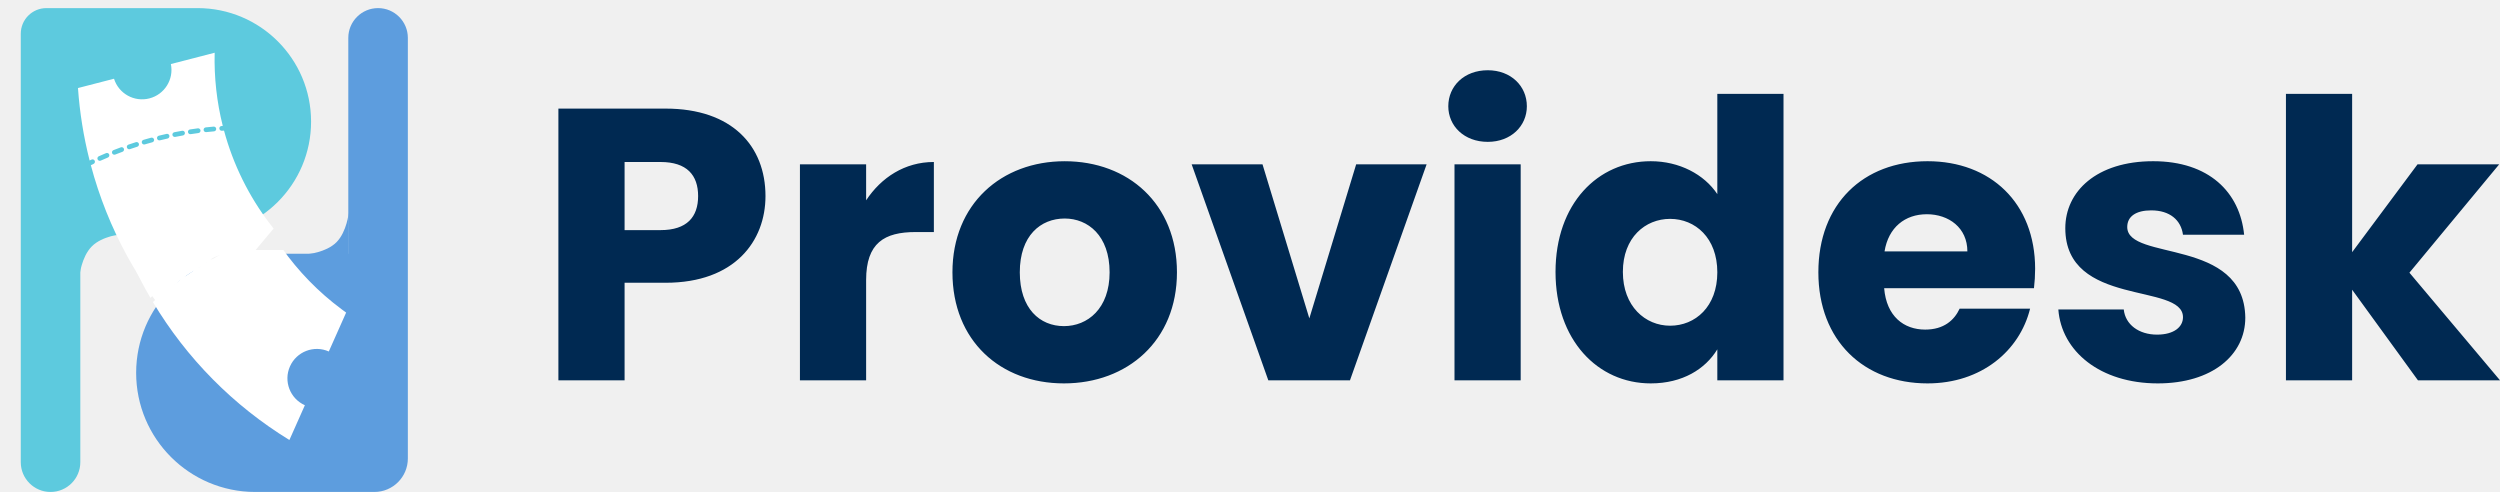
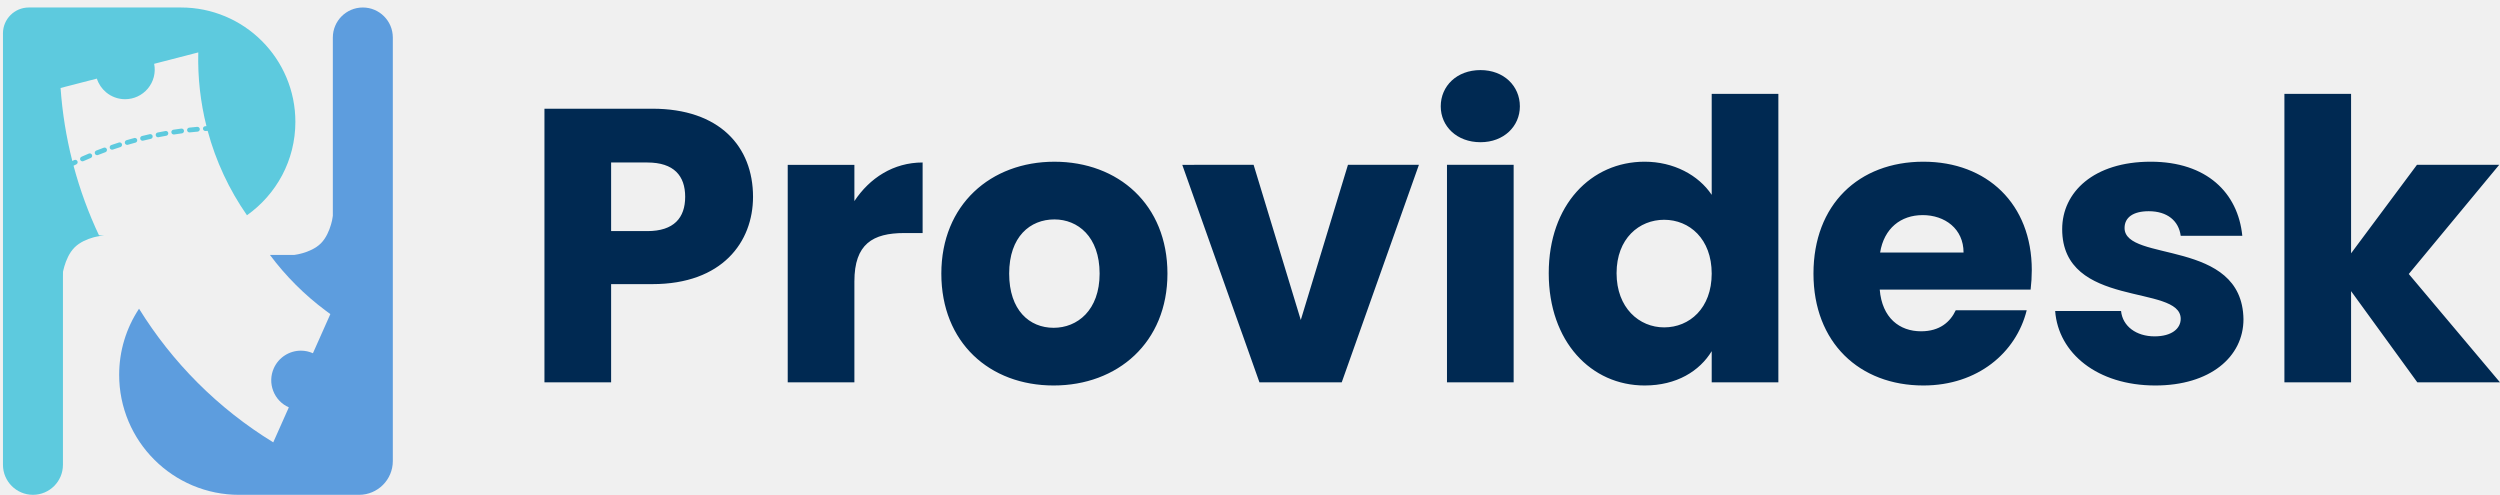
- <svg xmlns="http://www.w3.org/2000/svg" width="671.692" height="132.178" viewBox="0 0 671.692 132.178">
+ <svg xmlns="http://www.w3.org/2000/svg" width="666.902" height="132" viewBox="0 0 666.902 132">
  <defs>
    <clipPath id="clip-path">
-       <rect id="Rectangle_5" data-name="Rectangle 5" width="59" height="51" transform="translate(173 189)" fill="#fff" />
+       <rect id="Rectangle_29" data-name="Rectangle 29" width="105" height="132" transform="translate(629 480)" fill="#fff" />
    </clipPath>
  </defs>
-   <g id="Group_49" data-name="Group 49" transform="translate(-624.21 -479.822)">
-     <g id="Group_16" data-name="Group 16" transform="translate(487.79 358)">
-       <path id="Union_2" data-name="Union 2" d="M0,122V6.887A6.887,6.887,0,0,1,6.887,0H47.5a30.5,30.5,0,1,1,0,61H16v61a8,8,0,0,1-16,0Z" transform="translate(142 124)" fill="#5dcade" />
-       <path id="Path_1" data-name="Path 1" d="M0,0H11.237s-5.089.435-7.9,3.244S0,11.237,0,11.237Z" transform="translate(157.763 184.763)" fill="#5dcade" />
-       <path id="Path_2" data-name="Path 2" d="M11.116,11.116H0s5.035-.43,7.813-3.209S11.116,0,11.116,0Z" transform="translate(219 179)" fill="#5d9dde" />
-       <path id="Path_3" data-name="Path 3" d="M53.578,107.485a7.9,7.9,0,0,1-12.844-9.166L32.593,92.51a110.438,110.438,0,0,0-12.905,14.912c.173.079.346.155.521.236a.64.64,0,0,1-.267,1.221.651.651,0,0,1-.267-.058c-.249-.115-.495-.226-.741-.336A109.1,109.1,0,0,0,0,157.04H10.217a7.9,7.9,0,1,1,15.8,0H37.454q.148-.742.32-1.47a72.32,72.32,0,0,1,11.28-25.649c-.133-.139-.262-.278-.4-.419a.639.639,0,1,1,.923-.885c.078.081.15.158.226.239a73.166,73.166,0,0,1,13.665-14.312l-9.892-7.059Zm-29.257,2.906a.64.64,0,0,1-.862.275q-.956-.492-1.882-.944a.64.64,0,0,1,.561-1.15q.939.458,1.908.957A.64.64,0,0,1,24.321,110.391Zm3.711,2.051a.639.639,0,0,1-.872.238c-.619-.356-1.234-.7-1.839-1.027a.639.639,0,0,1,.611-1.122q.922.5,1.863,1.04a.641.641,0,0,1,.238.873Zm3.618,2.214a.639.639,0,0,1-.881.2q-.9-.572-1.792-1.108a.64.64,0,0,1,.661-1.095q.9.543,1.816,1.122a.641.641,0,0,1,.2.883Zm3.516,2.371a.641.641,0,0,1-.891.158c-.336-.235-.674-.467-1.019-.7q-.361-.245-.723-.485a.639.639,0,0,1,.708-1.064c.244.162.487.327.731.492q.522.354,1.032.71a.639.639,0,0,1,.158.889Zm3.407,2.524a.636.636,0,0,1-.508.251.645.645,0,0,1-.388-.131q-.825-.631-1.687-1.261a.639.639,0,0,1,.754-1.032q.873.638,1.709,1.278a.641.641,0,0,1,.12.9Zm3.293,2.673a.641.641,0,0,1-.9.079q-.793-.667-1.629-1.334a.64.64,0,0,1,.8-1q.847.677,1.651,1.354A.64.64,0,0,1,41.866,122.224Zm3.173,2.816a.64.64,0,0,1-.9.039q-.762-.7-1.569-1.405a.639.639,0,0,1,.843-.962q.817.716,1.59,1.425a.641.641,0,0,1,.04.9Zm3.045,2.953a.64.64,0,0,1-.906,0q-.728-.728-1.506-1.473a.639.639,0,0,1,.885-.923q.788.754,1.527,1.493a.64.64,0,0,1,0,.9Z" transform="translate(65.553 110.981) rotate(-50)" fill="#fff" />
-       <g id="Group_1" data-name="Group 1">
-         <path id="Union_1" data-name="Union 1" d="M57,130H32a32,32,0,1,1,0-64H57V8A8,8,0,1,1,73,8V121a9,9,0,0,1-9,9Z" transform="translate(173 124)" fill="#5d9dde" />
-       </g>
-       <g id="Mask_Group_1" data-name="Mask Group 1" clip-path="url(#clip-path)">
-         <path id="Path_10" data-name="Path 10" d="M53.578,107.485a7.9,7.9,0,0,1-12.844-9.166L32.593,92.51a110.438,110.438,0,0,0-12.905,14.912c.173.079.346.155.521.236a.64.64,0,0,1-.267,1.221.651.651,0,0,1-.267-.058c-.249-.115-.495-.226-.741-.336A109.1,109.1,0,0,0,0,157.04H10.217a7.9,7.9,0,1,1,15.8,0H37.454q.148-.742.32-1.47a72.657,72.657,0,0,1,8.56-21.447c.754-1.27,1.711-2.755,2.719-4.2-.133-.139-.262-.278-.4-.419a.639.639,0,1,1,.923-.885c.078.081.15.158.226.239a73.166,73.166,0,0,1,13.665-14.312l-9.892-7.059Zm-29.257,2.906a.64.64,0,0,1-.862.275q-.956-.492-1.882-.944a.64.64,0,0,1,.561-1.15q.939.458,1.908.957A.64.64,0,0,1,24.321,110.391Zm3.711,2.051a.639.639,0,0,1-.872.238c-.619-.356-1.234-.7-1.839-1.027a.639.639,0,0,1,.611-1.122q.922.5,1.863,1.04a.641.641,0,0,1,.238.873Zm3.618,2.214a.639.639,0,0,1-.881.2q-.9-.572-1.792-1.108a.64.64,0,0,1,.661-1.095q.9.543,1.816,1.122a.641.641,0,0,1,.2.883Zm3.516,2.371a.641.641,0,0,1-.891.158c-.336-.235-.674-.467-1.019-.7q-.361-.245-.723-.485a.639.639,0,0,1,.708-1.064c.244.162.487.327.731.492q.522.354,1.032.71a.639.639,0,0,1,.158.889Zm3.407,2.524a.636.636,0,0,1-.508.251.645.645,0,0,1-.388-.131q-.825-.631-1.687-1.261a.639.639,0,0,1,.754-1.032q.873.638,1.709,1.278a.641.641,0,0,1,.12.9Zm3.293,2.673a.641.641,0,0,1-.9.079q-.793-.667-1.629-1.334a.64.64,0,0,1,.8-1q.847.677,1.651,1.354A.64.64,0,0,1,41.866,122.224Zm3.173,2.816a.64.64,0,0,1-.9.039q-.762-.7-1.569-1.405a.639.639,0,0,1,.843-.962q.817.716,1.59,1.425a.641.641,0,0,1,.04.9Zm3.045,2.953a.64.64,0,0,1-.906,0q-.728-.728-1.506-1.473a.639.639,0,0,1,.885-.923q.788.754,1.527,1.493a.64.64,0,0,1,0,.9Z" transform="matrix(0.407, -0.914, 0.914, 0.407, 70.64, 176.122)" fill="#fff" />
+   <g id="Group_49" data-name="Group 49" transform="translate(-629 -480)">
+     <path id="Path_75" data-name="Path 75" d="M24.232-40.352v-18.3H33.9c7.072,0,10.088,3.536,10.088,9.152S40.976-40.352,33.9-40.352ZM62.088-49.5c0-13.416-8.944-23.5-26.832-23.5H6.448V0H24.232V-26.208H35.256C53.872-26.208,62.088-37.44,62.088-49.5Zm27.04,22.568c0-9.984,4.888-12.9,13.312-12.9h4.888V-58.656c-7.8,0-14.144,4.16-18.2,10.3v-9.672H71.344V0H89.128Zm83.512-2.08c0-18.408-13.1-29.848-30.16-29.848-16.952,0-30.16,11.44-30.16,29.848S125.216.832,142.272.832,172.64-10.608,172.64-29.016Zm-42.224,0c0-9.88,5.616-14.456,12.064-14.456,6.24,0,12.064,4.576,12.064,14.456,0,9.776-5.928,14.456-12.272,14.456C135.824-14.56,130.416-19.24,130.416-29.016Zm46.176-29.016L197.184,0h21.944L239.72-58.032H220.792L208.208-16.64,195.624-58.032ZM247.208,0h17.784V-58.032H247.208Zm8.944-64.064c6.24,0,10.5-4.264,10.5-9.568,0-5.408-4.264-9.672-10.5-9.672-6.344,0-10.608,4.264-10.608,9.672C245.544-68.328,249.808-64.064,256.152-64.064Zm18.2,34.944c0,18.3,11.336,29.952,25.584,29.952,8.528,0,14.664-3.848,17.888-9.152V0h17.784V-76.96H317.824v26.936c-3.536-5.3-10.192-8.84-17.888-8.84C285.688-58.864,274.352-47.424,274.352-29.12Zm43.472.1c0,9.256-5.928,14.352-12.688,14.352-6.656,0-12.688-5.2-12.688-14.456s6.032-14.248,12.688-14.248C311.9-43.368,317.824-38.272,317.824-29.016Zm56.264-15.6c5.928,0,10.92,3.64,10.92,9.984H362.752C363.792-41.08,368.264-44.616,374.088-44.616ZM401.856-19.24H382.928c-1.456,3.12-4.264,5.616-9.256,5.616-5.72,0-10.4-3.536-11.024-11.128H402.9a44.939,44.939,0,0,0,.312-5.2c0-17.68-11.96-28.912-28.912-28.912-17.264,0-29.328,11.44-29.328,29.848S357.24.832,374.3.832C388.752.832,399.048-7.9,401.856-19.24Zm57.824,2.392c-.312-21.632-31.72-15.08-31.72-24.336,0-2.808,2.288-4.472,6.448-4.472,4.992,0,8.008,2.6,8.528,6.552h16.432c-1.144-11.44-9.464-19.76-24.44-19.76-15.184,0-23.608,8.112-23.608,17.992,0,21.32,31.616,14.56,31.616,23.92,0,2.6-2.392,4.68-6.968,4.68-4.888,0-8.528-2.7-8.944-6.76H409.448C410.28-7.8,420.68.832,436.176.832,450.736.832,459.68-6.76,459.68-16.848ZM470.6,0h17.784V-24.336L506.064,0h22.048L503.776-28.912,527.9-58.032H505.96L488.384-34.424V-76.96H470.6Z" transform="translate(767.79 582)" fill="#002952" />
+     <g id="Group_56" data-name="Group 56" transform="translate(-170 351)">
+       <g id="Mask_Group_5" data-name="Mask Group 5" transform="translate(170 -351)" clip-path="url(#clip-path)">
+         <g id="Group_51" data-name="Group 51" transform="translate(487.79 358)">
+           <g id="Group_53" data-name="Group 53">
+             <path id="Subtraction_2" data-name="Subtraction 2" d="M-644.209,125.177a8.009,8.009,0,0,1-8-8V2.065a6.9,6.9,0,0,1,6.887-6.887h40.613a30.308,30.308,0,0,1,11.872,2.4,30.4,30.4,0,0,1,9.695,6.536,30.4,30.4,0,0,1,6.536,9.695,30.308,30.308,0,0,1,2.4,11.872,30.622,30.622,0,0,1-.919,7.46,30.34,30.34,0,0,1-2.607,6.789A30.764,30.764,0,0,1-587.119,50.6,72.2,72.2,0,0,1-597.6,28.093l-.293.017-.283.017h-.043a.64.64,0,0,1-.637-.6.642.642,0,0,1,.6-.68l.222-.013h.007l.1-.006a73.191,73.191,0,0,1-2.18-19.669L-611.877,10.2a7.867,7.867,0,0,1-1.7,6.62,7.892,7.892,0,0,1-6.059,2.823,7.9,7.9,0,0,1-5.074-1.849,7.866,7.866,0,0,1-2.449-3.646l-9.683,2.5a110.752,110.752,0,0,0,3.128,19.471l.241-.115.275-.131a.636.636,0,0,1,.273-.061.645.645,0,0,1,.58.366.643.643,0,0,1-.088.684.647.647,0,0,1-.217.167c-.247.117-.494.235-.733.352a109.908,109.908,0,0,0,6.893,18.79h-9.72v61A8.009,8.009,0,0,1-644.209,125.177ZM-631,36.214a.645.645,0,0,1-.585-.379.632.632,0,0,1-.014-.487.639.639,0,0,1,.339-.358c.677-.3,1.318-.577,1.959-.846a.633.633,0,0,1,.247-.05.639.639,0,0,1,.589.393.635.635,0,0,1-.1.659.634.634,0,0,1-.242.178c-.665.279-1.316.56-1.934.835A.633.633,0,0,1-631,36.214Zm3.912-1.639a.64.64,0,0,1-.594-.406.634.634,0,0,1,.009-.489.636.636,0,0,1,.352-.34c.658-.258,1.329-.513,1.994-.759a.633.633,0,0,1,.221-.04.645.645,0,0,1,.6.419.646.646,0,0,1-.112.632.645.645,0,0,1-.268.189c-.6.221-1.247.466-1.968.748A.635.635,0,0,1-627.083,34.575Zm3.981-1.464a.639.639,0,0,1-.6-.433.631.631,0,0,1,.029-.487.637.637,0,0,1,.369-.325c.706-.241,1.369-.46,2.028-.67a.641.641,0,0,1,.2-.031.639.639,0,0,1,.608.445.648.648,0,0,1-.122.607.633.633,0,0,1-.294.2c-.634.2-1.288.417-2,.661A.64.64,0,0,1-623.1,33.111Zm4.038-1.285a.643.643,0,0,1-.612-.459.635.635,0,0,1,.052-.487.635.635,0,0,1,.381-.307c.234-.069.469-.136.705-.2l.142-.041c.358-.1.781-.22,1.207-.334a.63.63,0,0,1,.167-.023.64.64,0,0,1,.617.472.631.631,0,0,1-.126.576.634.634,0,0,1-.323.206c-.45.122-.829.227-1.191.33-.327.093-.593.17-.837.242A.636.636,0,0,1-619.065,31.827Zm4.1-1.108a.636.636,0,0,1-.62-.486.633.633,0,0,1,.073-.484.633.633,0,0,1,.394-.289c.708-.175,1.407-.339,2.077-.489a.654.654,0,0,1,.138-.015.645.645,0,0,1,.625.5.638.638,0,0,1-.134.551.64.64,0,0,1-.35.212c-.65.145-1.321.3-2.05.481A.647.647,0,0,1-614.968,30.719Zm4.14-.923a.645.645,0,0,1-.629-.514.633.633,0,0,1,.094-.479.636.636,0,0,1,.407-.274c.7-.14,1.4-.272,2.1-.4a.668.668,0,0,1,.112-.01.639.639,0,0,1,.629.528.638.638,0,0,1-.14.522.631.631,0,0,1-.378.219c-.67.118-1.366.249-2.069.391A.641.641,0,0,1-610.829,29.8Zm4.175-.741h0a.643.643,0,0,1-.632-.542.632.632,0,0,1,.115-.474.635.635,0,0,1,.418-.256c.724-.112,1.435-.213,2.113-.3a.684.684,0,0,1,.086-.005.642.642,0,0,1,.634.555.644.644,0,0,1-.145.5.633.633,0,0,1-.407.222c-.671.088-1.373.189-2.085.3A.647.647,0,0,1-606.654,29.055Zm4.2-.554h0a.638.638,0,0,1-.634-.57.634.634,0,0,1,.137-.469.636.636,0,0,1,.43-.235c.729-.08,1.444-.15,2.125-.21l.056,0a.643.643,0,0,1,.636.583.638.638,0,0,1-.148.468.637.637,0,0,1-.435.226c-.749.066-1.435.134-2.1.206A.646.646,0,0,1-602.45,28.5Z" transform="translate(794.21 128.822)" fill="#5dcade" />
+             <path id="Path_79" data-name="Path 79" d="M0,0H11.237s-5.089.435-7.9,3.244S0,11.237,0,11.237Z" transform="translate(157.763 184.763)" fill="#5dcade" />
+           </g>
+           <path id="Path_80" data-name="Path 80" d="M11.116,11.116H0s5.035-.43,7.813-3.209S11.116,0,11.116,0Z" transform="translate(219 179)" fill="#5d9dde" />
+           <path id="Subtraction_3" data-name="Subtraction 3" d="M-593.79,123h-32a31.8,31.8,0,0,1-12.456-2.515,31.893,31.893,0,0,1-10.172-6.858,31.892,31.892,0,0,1-6.858-10.171A31.8,31.8,0,0,1-657.79,91a31.861,31.861,0,0,1,5.3-17.648,109.594,109.594,0,0,0,15.606,19.72A109.151,109.151,0,0,0-616.687,109l4.155-9.335a7.851,7.851,0,0,1-4.164-4.387,7.85,7.85,0,0,1,.159-6.046,7.914,7.914,0,0,1,7.223-4.69,7.845,7.845,0,0,1,3.211.686l4.65-10.444c-.413-.292-.822-.593-1.213-.891A72.686,72.686,0,0,1-617.573,59h16.782V1a8.009,8.009,0,0,1,8-8,8.009,8.009,0,0,1,8,8V114A9.01,9.01,0,0,1-593.79,123Z" transform="translate(830.79 131)" fill="#5d9dde" />
+         </g>
      </g>
    </g>
-     <path id="Path_75" data-name="Path 75" d="M24.232-40.352v-18.3H33.9c7.072,0,10.088,3.536,10.088,9.152S40.976-40.352,33.9-40.352ZM62.088-49.5c0-13.416-8.944-23.5-26.832-23.5H6.448V0H24.232V-26.208H35.256C53.872-26.208,62.088-37.44,62.088-49.5Zm27.04,22.568c0-9.984,4.888-12.9,13.312-12.9h4.888V-58.656c-7.8,0-14.144,4.16-18.2,10.3v-9.672H71.344V0H89.128Zm83.512-2.08c0-18.408-13.1-29.848-30.16-29.848-16.952,0-30.16,11.44-30.16,29.848S125.216.832,142.272.832,172.64-10.608,172.64-29.016Zm-42.224,0c0-9.88,5.616-14.456,12.064-14.456,6.24,0,12.064,4.576,12.064,14.456,0,9.776-5.928,14.456-12.272,14.456C135.824-14.56,130.416-19.24,130.416-29.016Zm46.176-29.016L197.184,0h21.944L239.72-58.032H220.792L208.208-16.64,195.624-58.032ZM247.208,0h17.784V-58.032H247.208Zm8.944-64.064c6.24,0,10.5-4.264,10.5-9.568,0-5.408-4.264-9.672-10.5-9.672-6.344,0-10.608,4.264-10.608,9.672C245.544-68.328,249.808-64.064,256.152-64.064Zm18.2,34.944c0,18.3,11.336,29.952,25.584,29.952,8.528,0,14.664-3.848,17.888-9.152V0h17.784V-76.96H317.824v26.936c-3.536-5.3-10.192-8.84-17.888-8.84C285.688-58.864,274.352-47.424,274.352-29.12Zm43.472.1c0,9.256-5.928,14.352-12.688,14.352-6.656,0-12.688-5.2-12.688-14.456s6.032-14.248,12.688-14.248C311.9-43.368,317.824-38.272,317.824-29.016Zm56.264-15.6c5.928,0,10.92,3.64,10.92,9.984H362.752C363.792-41.08,368.264-44.616,374.088-44.616ZM401.856-19.24H382.928c-1.456,3.12-4.264,5.616-9.256,5.616-5.72,0-10.4-3.536-11.024-11.128H402.9a44.939,44.939,0,0,0,.312-5.2c0-17.68-11.96-28.912-28.912-28.912-17.264,0-29.328,11.44-29.328,29.848S357.24.832,374.3.832C388.752.832,399.048-7.9,401.856-19.24Zm57.824,2.392c-.312-21.632-31.72-15.08-31.72-24.336,0-2.808,2.288-4.472,6.448-4.472,4.992,0,8.008,2.6,8.528,6.552h16.432c-1.144-11.44-9.464-19.76-24.44-19.76-15.184,0-23.608,8.112-23.608,17.992,0,21.32,31.616,14.56,31.616,23.92,0,2.6-2.392,4.68-6.968,4.68-4.888,0-8.528-2.7-8.944-6.76H409.448C410.28-7.8,420.68.832,436.176.832,450.736.832,459.68-6.76,459.68-16.848ZM470.6,0h17.784V-24.336L506.064,0h22.048L503.776-28.912,527.9-58.032H505.96L488.384-34.424V-76.96H470.6Z" transform="translate(767.79 582)" fill="#002952" />
  </g>
</svg>
